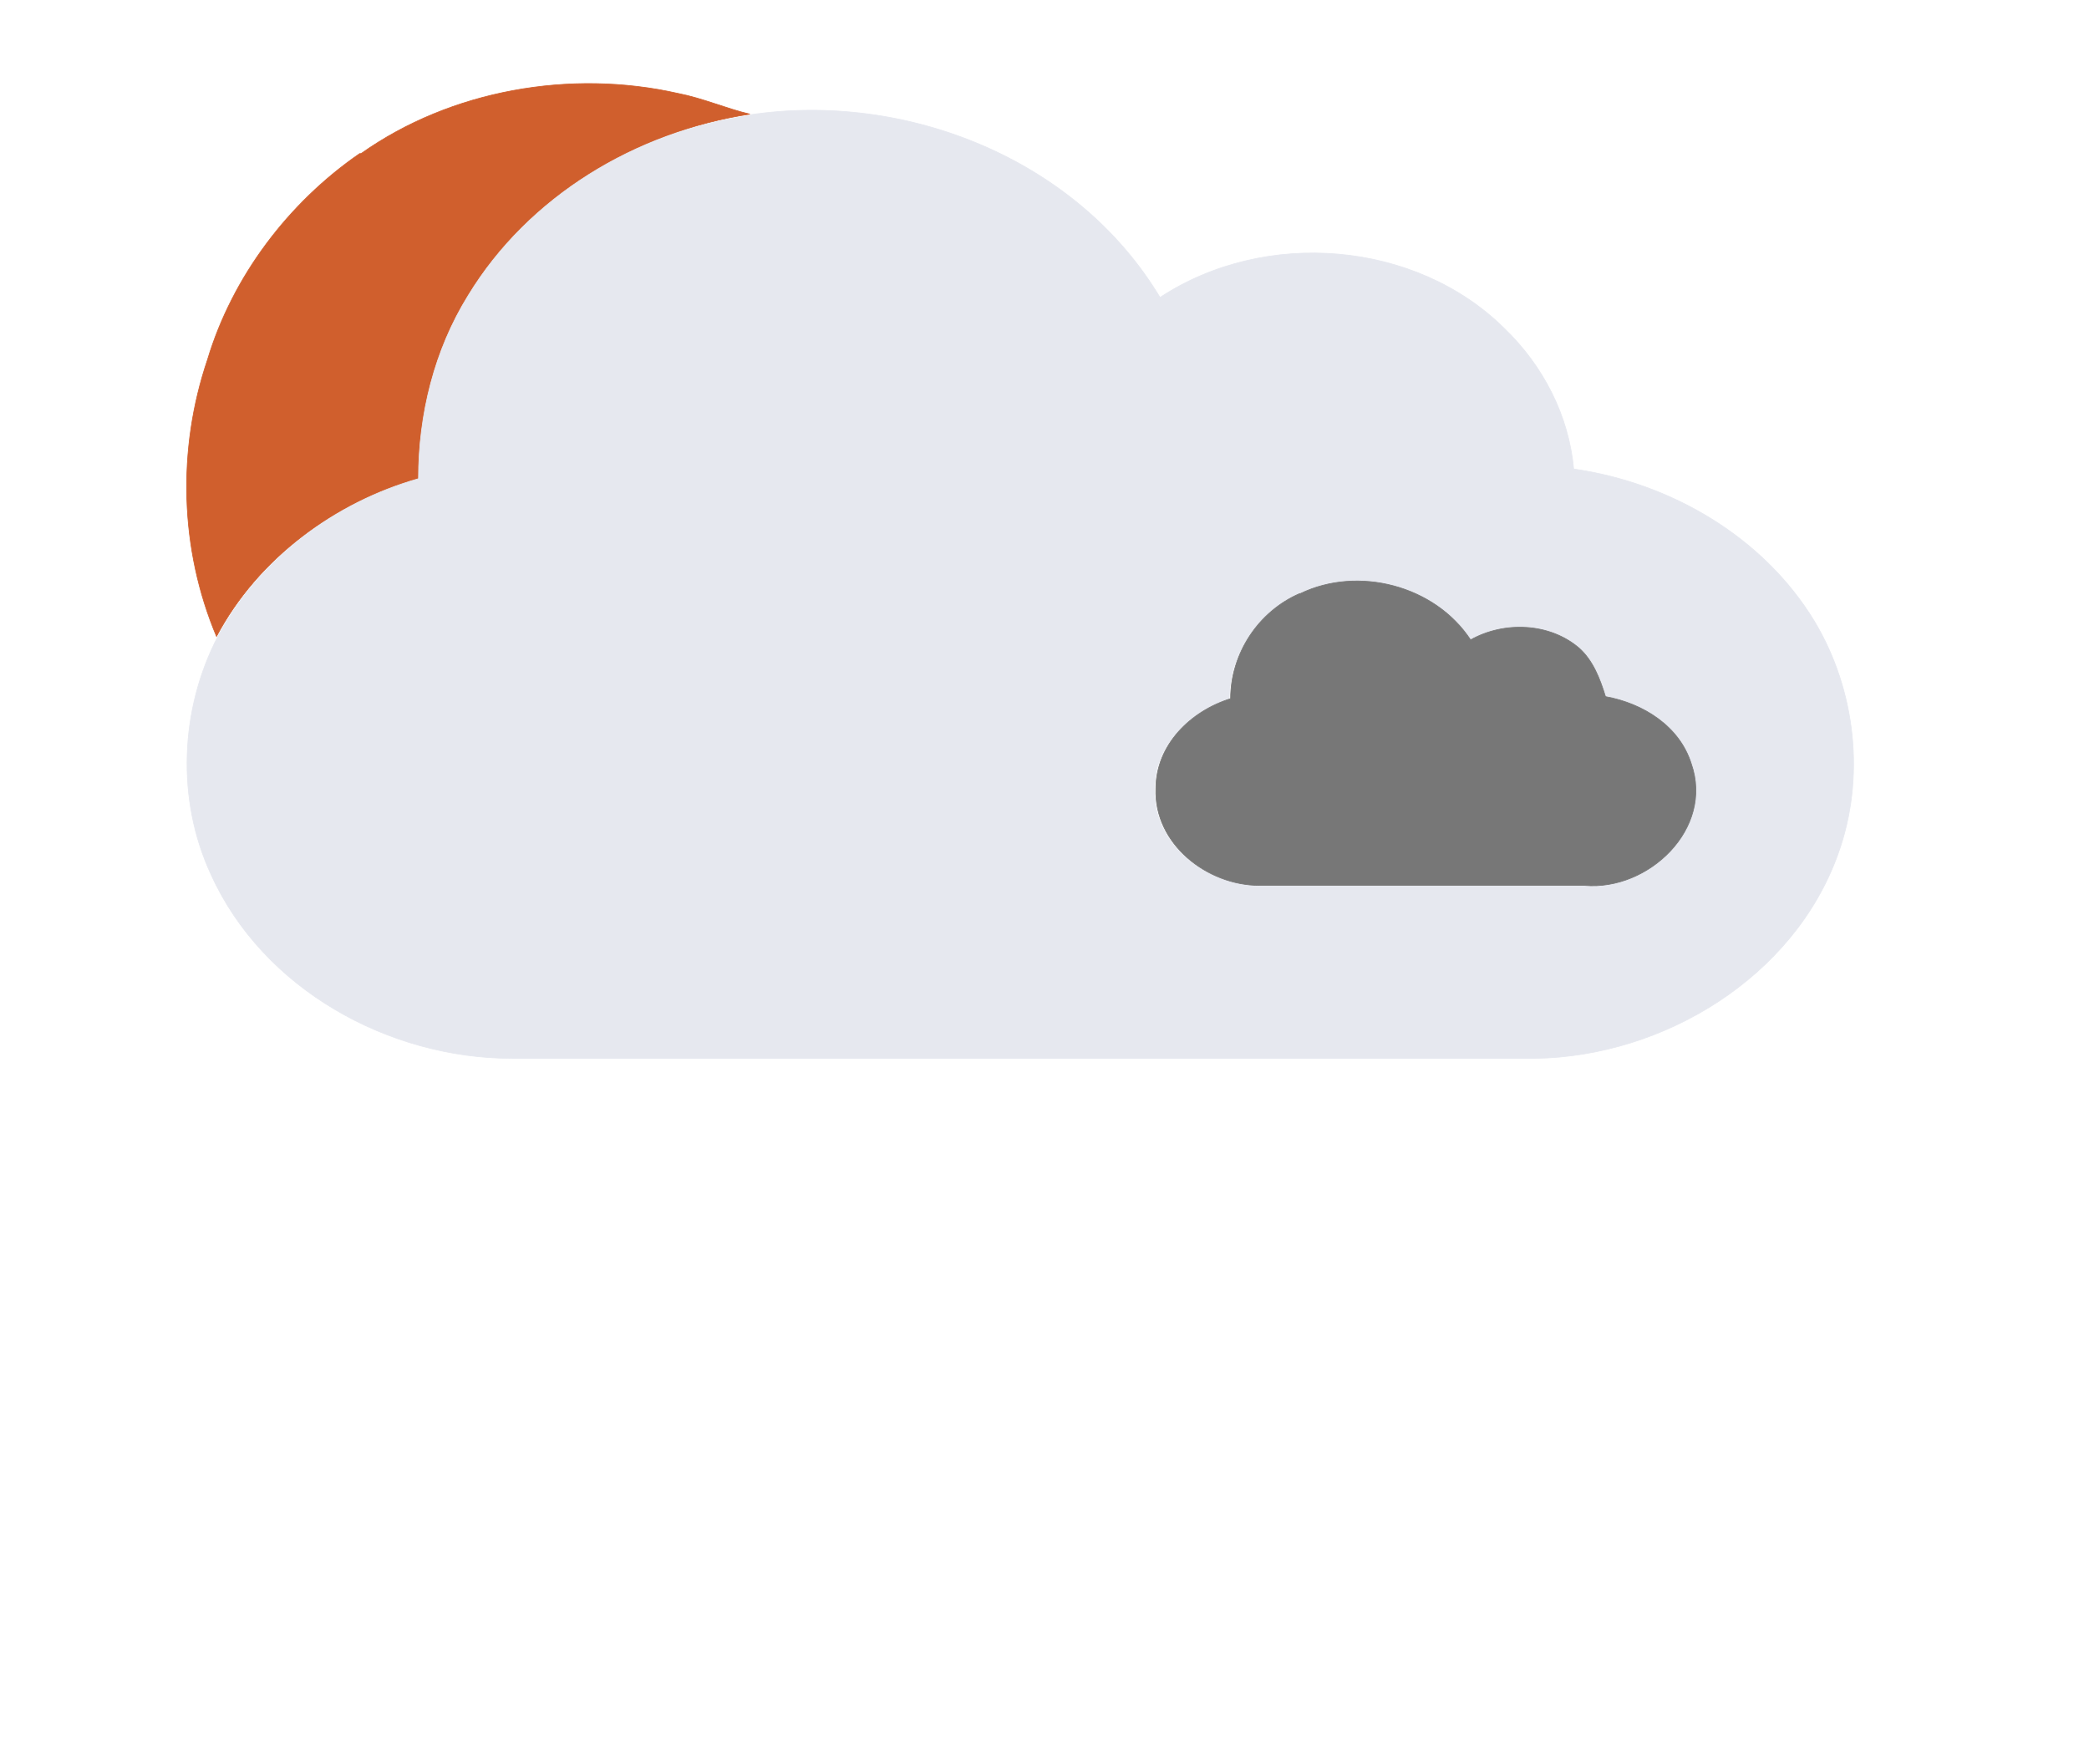
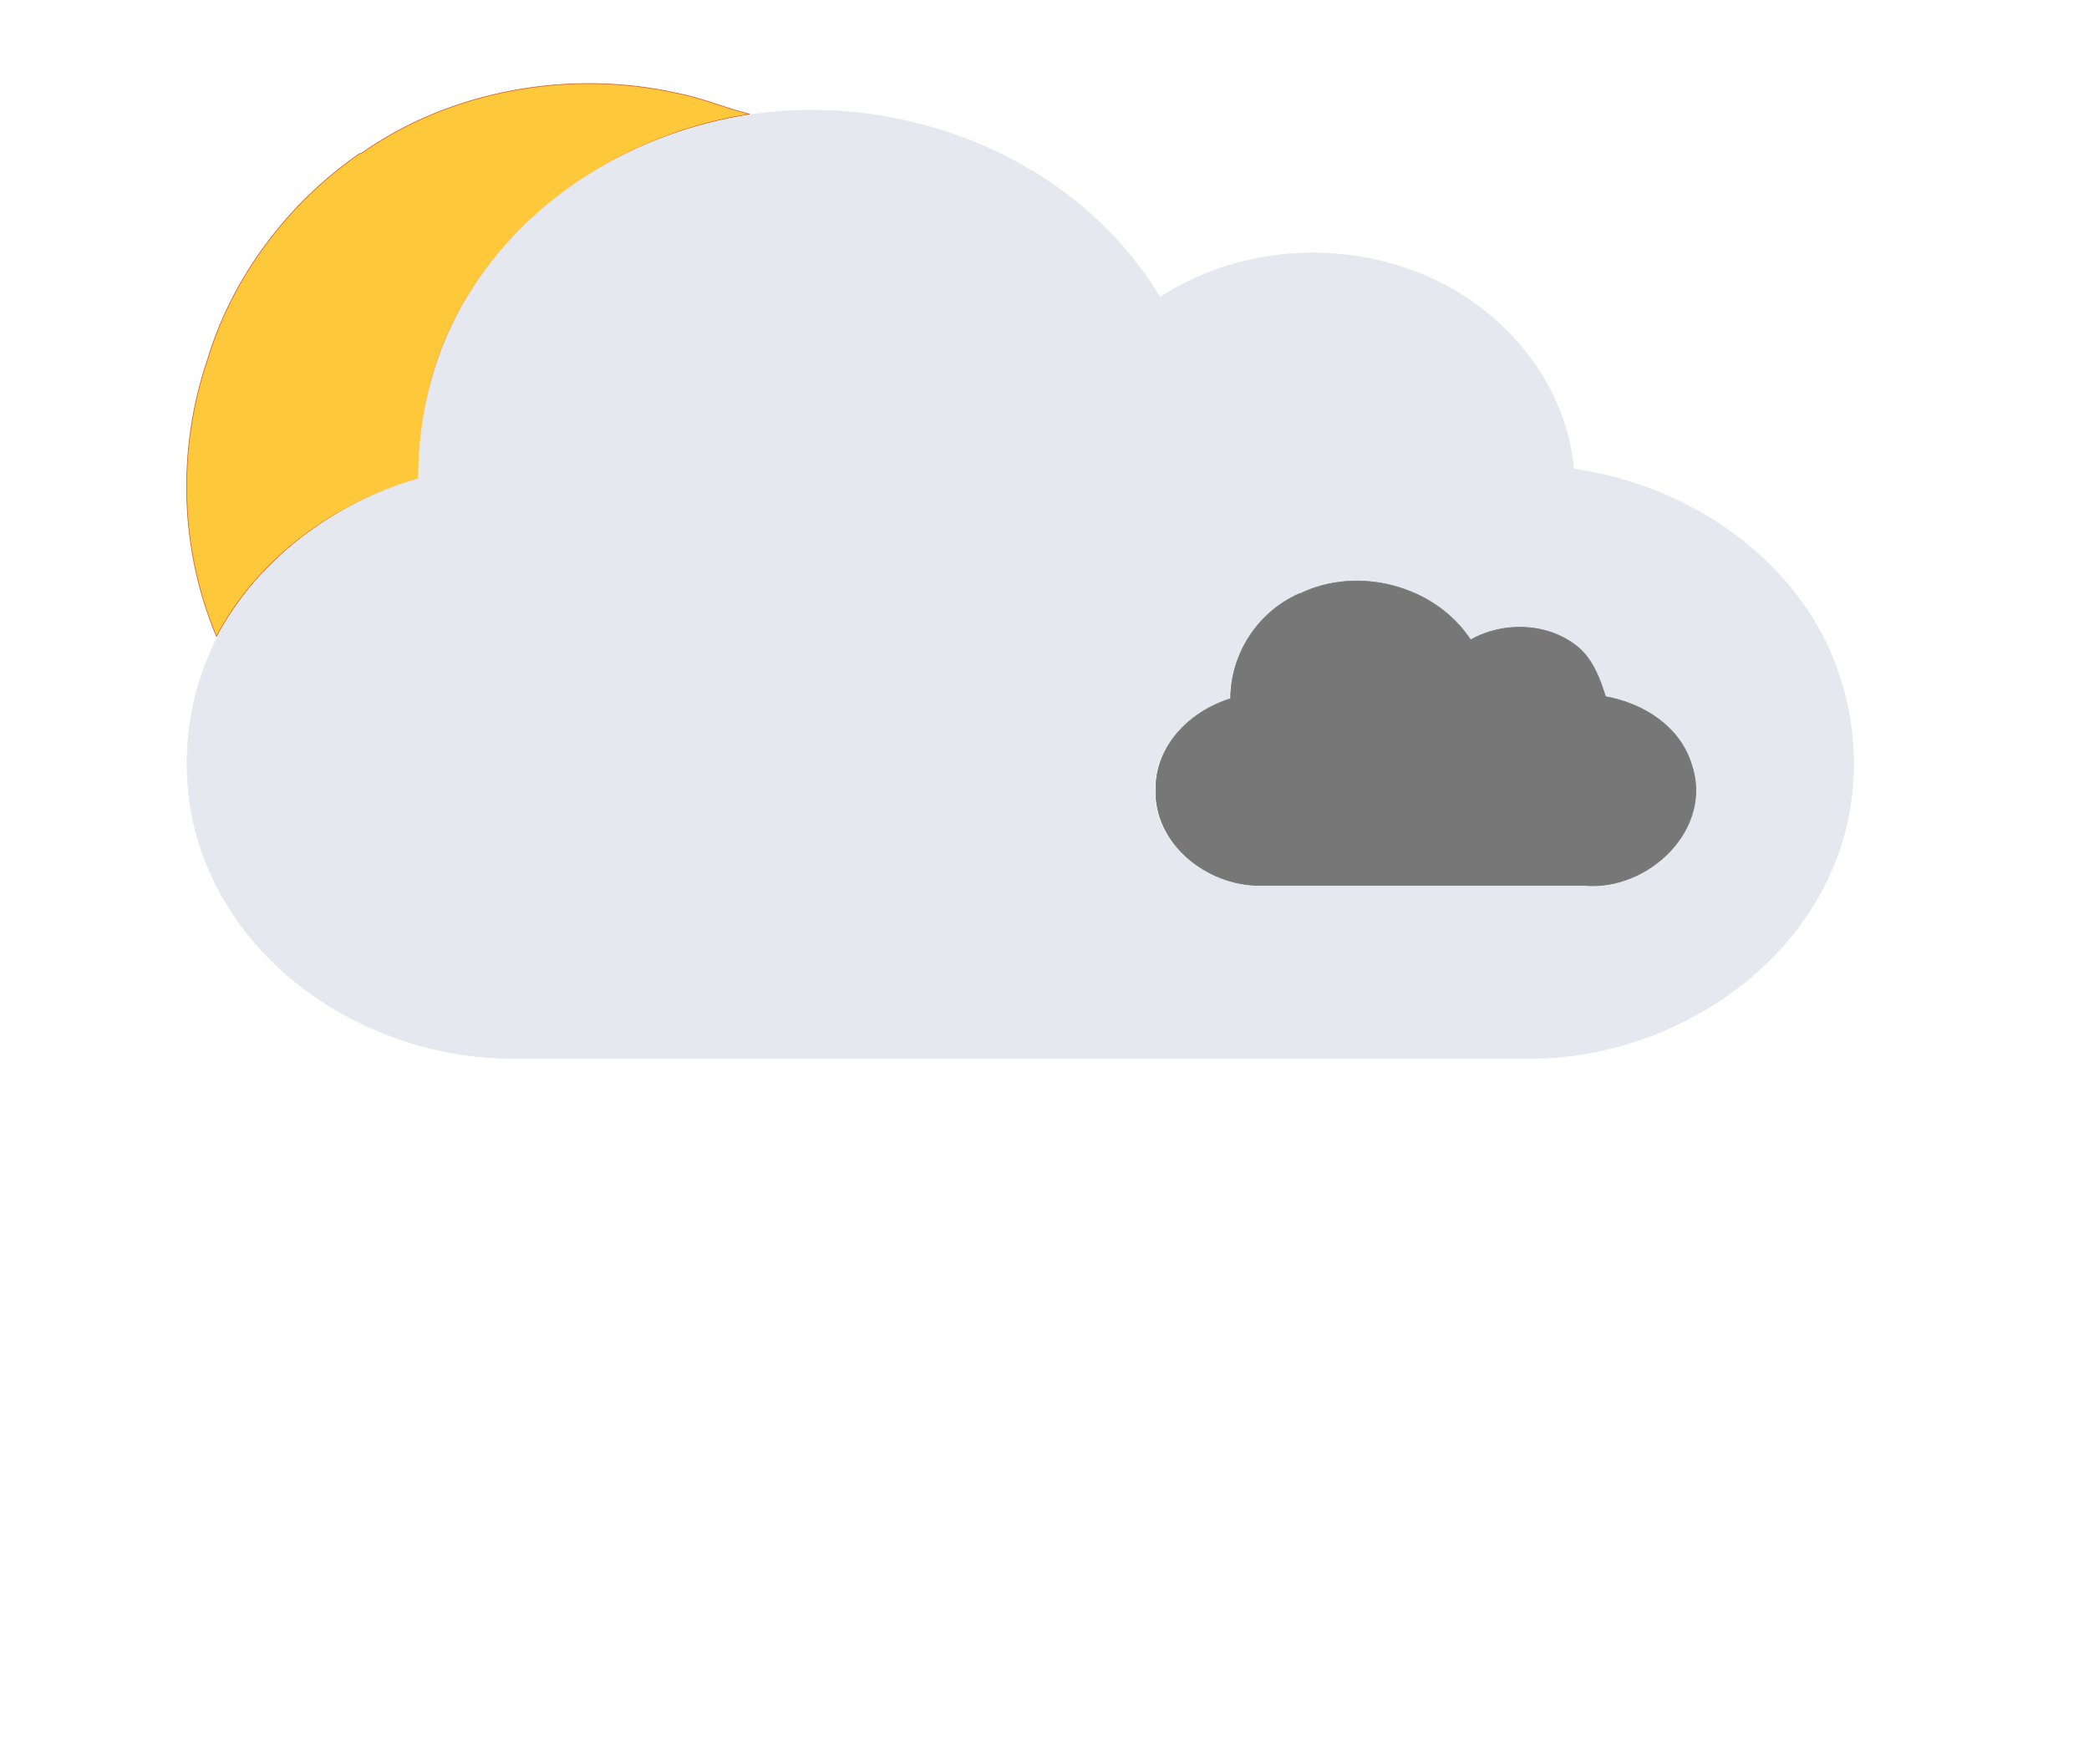
<svg xmlns="http://www.w3.org/2000/svg" id="weather34 mostly cloudy 28" width="302pt" height="340" viewBox="0 0 302 255">
-   <path fill="#d05f2d" stroke="#d05f2d" stroke-width=".1" d="M52.2 22.2C65.2 13 82.5 10 98 13.5c3.6.7 7 2.2 10.4 3-16.4 2.5-32 12-40.7 26.2-5 8-7.2 17.2-7 26.5C48.3 72.6 37.3 80.7 31.3 92 26 79.4 25.6 65 30 52 33.6 40 41.7 29.3 52 22.2z" />
+   <path fill="hsl(44, 98%, 61%)" stroke="#d05f2d" stroke-width=".1" d="M52.2 22.2C65.2 13 82.5 10 98 13.5c3.6.7 7 2.2 10.4 3-16.4 2.5-32 12-40.7 26.2-5 8-7.2 17.2-7 26.5C48.3 72.6 37.3 80.7 31.3 92 26 79.4 25.6 65 30 52 33.6 40 41.7 29.3 52 22.2z" />
  <path fill="#e6e8ef" stroke="#e6e8ef" stroke-width=".1" d="M108.4 16.6C131 13.2 155.7 23 167.7 43c15.2-10 37-8.2 49.8 4.5 5.6 5.4 9.3 12.6 10 20.3 14 2 27.4 9.8 34.8 22 6 10 7.4 22.7 3.4 33.7-6.4 17.8-25.2 29.2-43.7 29.5H74c-17.8 0-36-10-43.5-26.6-5-10.8-4.5-23.8 1-34.4 6-11.3 17-19.4 29-22.8 0-9.3 2.3-18.6 7.2-26.5 8.7-14.3 24.3-23.7 40.7-26m79.5 69c-6 2.7-10.2 8.8-10.2 15.3-5.7 1.8-10.8 6.7-10.8 13-.3 8 7.4 14 15 14h47c9.2.8 18.7-8.2 15.4-17.6-1.7-5.4-7-8.8-12.3-9.8-.7-2.5-1.6-5-3.8-7-4.2-3.6-10.8-3.8-15.6-1-5.2-8-16.3-10.8-24.7-6.8z" />
  <path fill="#777" stroke="#777" stroke-width=".1" d="M188 85.8c8.3-4 19.4-1.2 24.6 6.7 4.8-2.7 11.4-2.5 15.7 1.2 2 1.8 3 4.4 3.8 7 5.5 1 10.7 4.3 12.4 9.7 3.3 9.4-6.2 18.4-15.4 17.6h-47c-7.6 0-15.3-6-15-14 0-6.3 5-11.2 10.8-13 0-6.5 4-12.6 10-15.2z" />
</svg>
